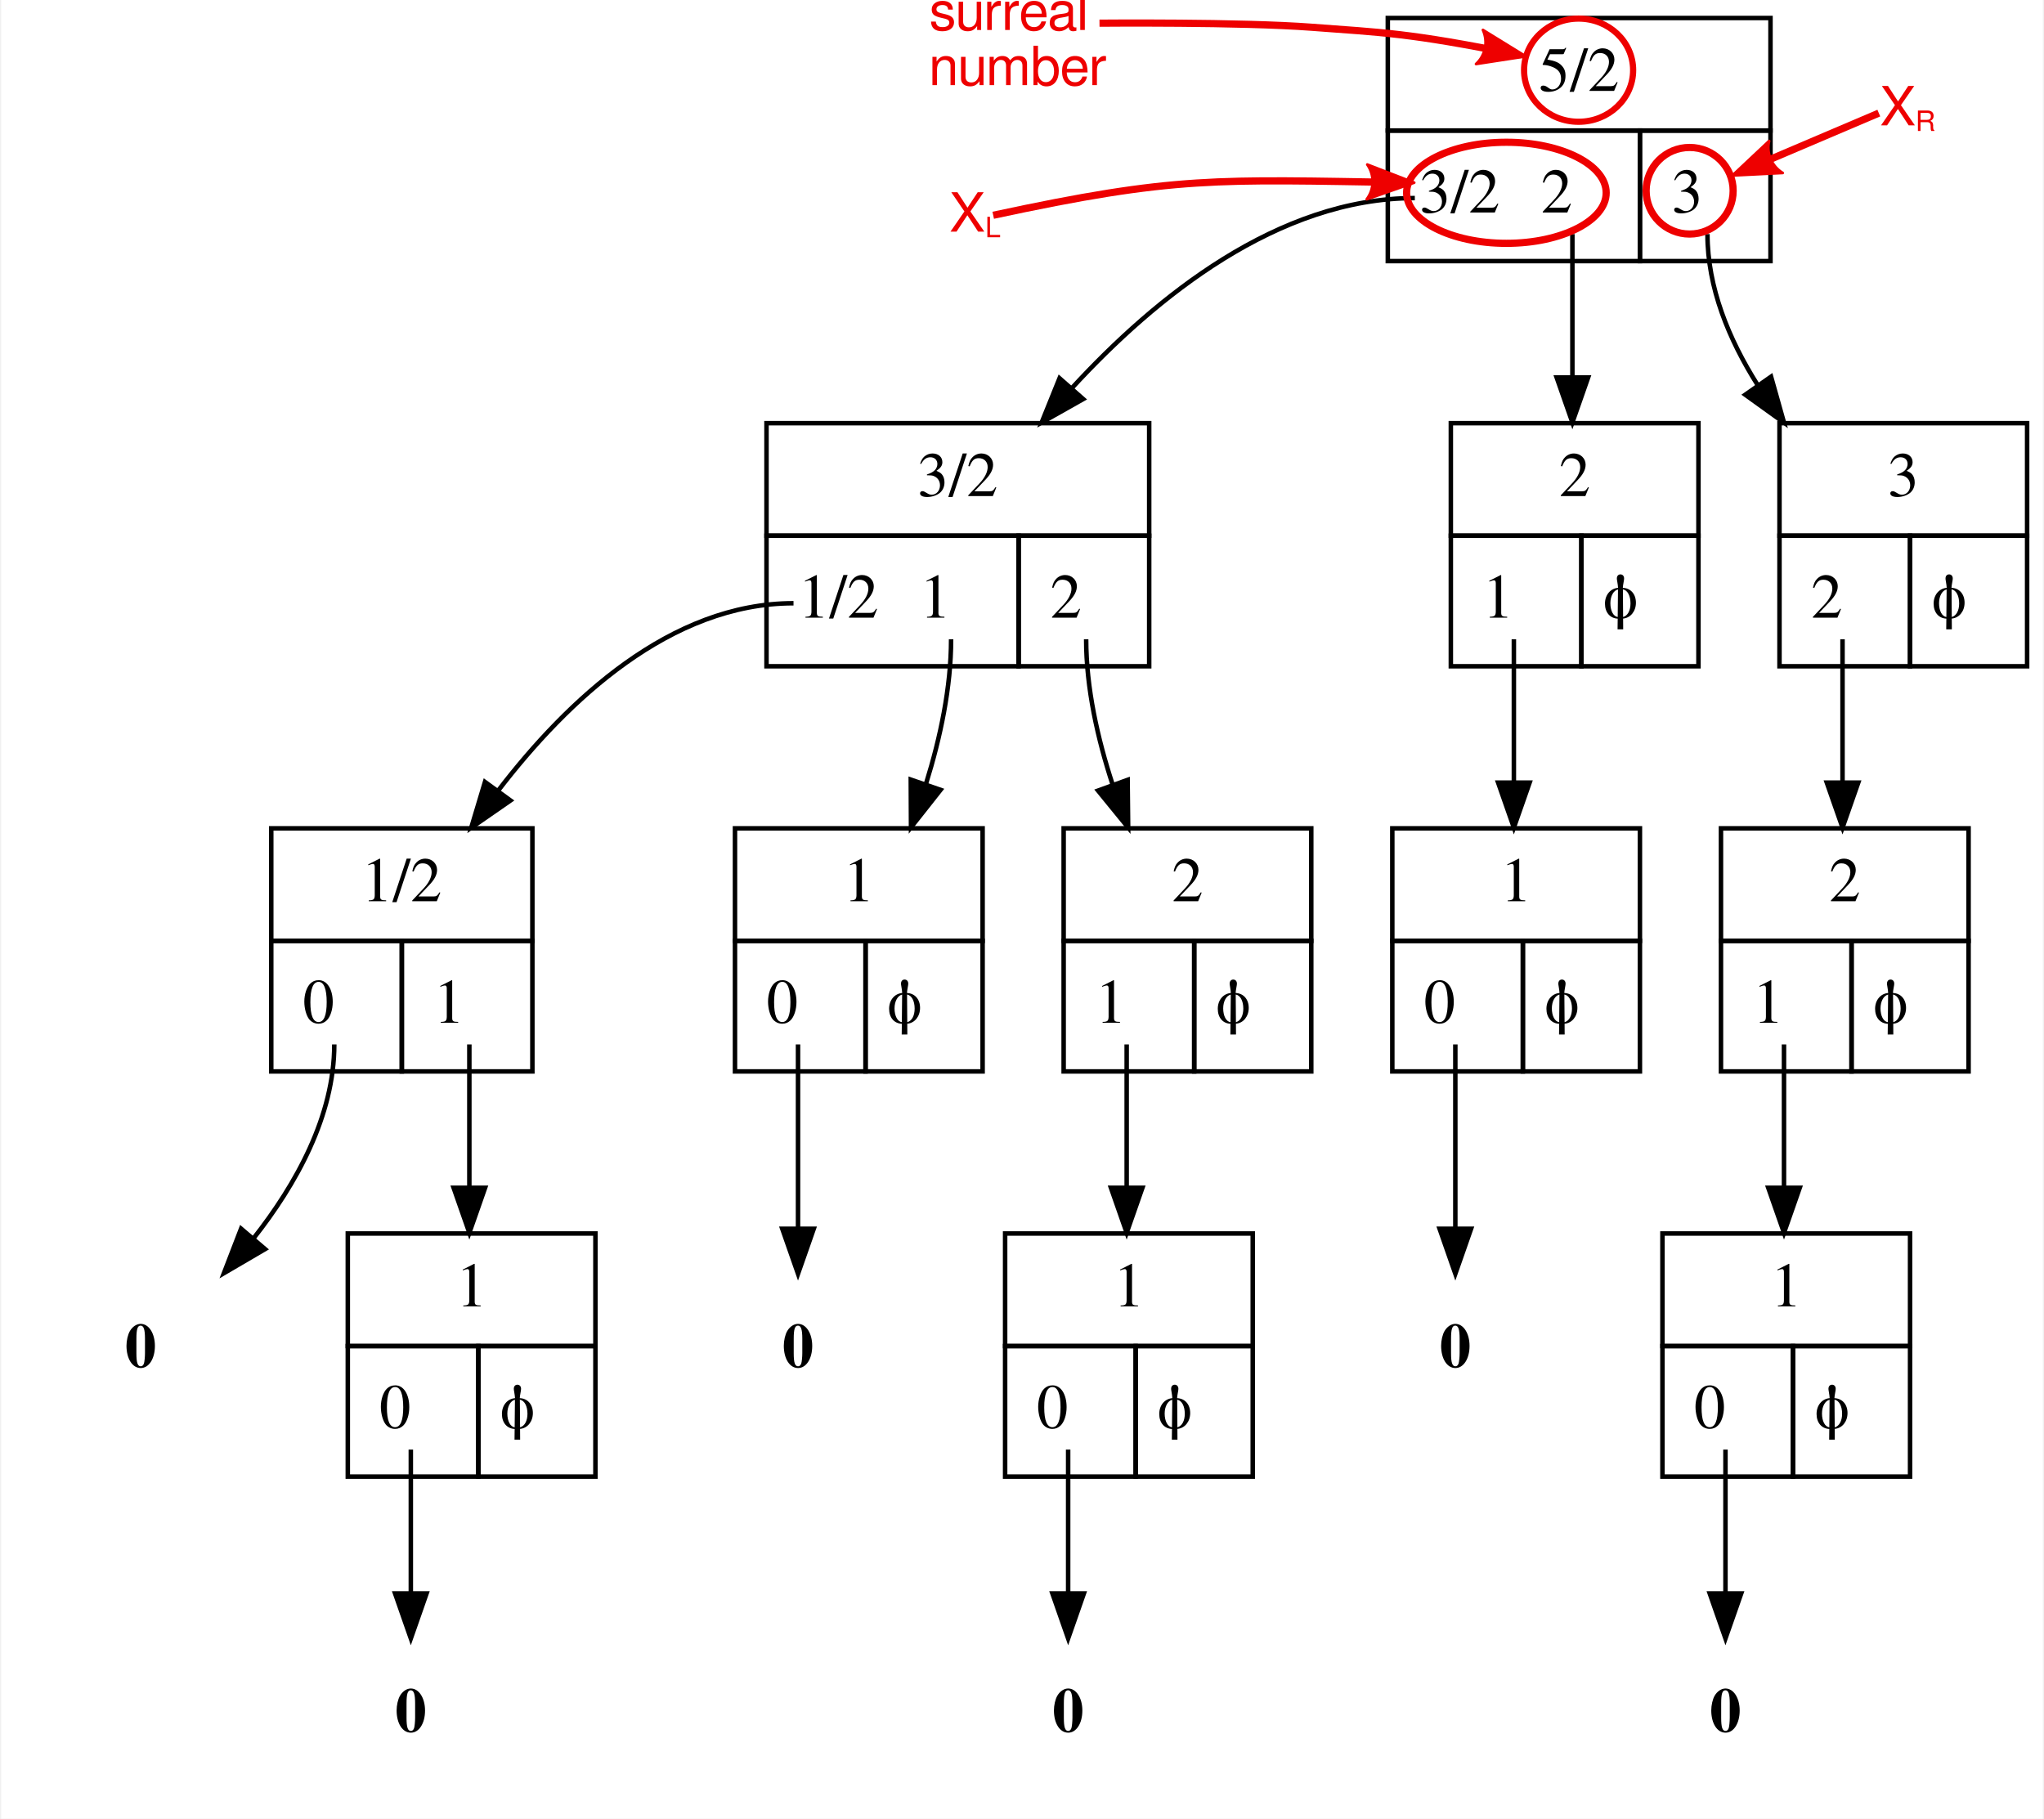
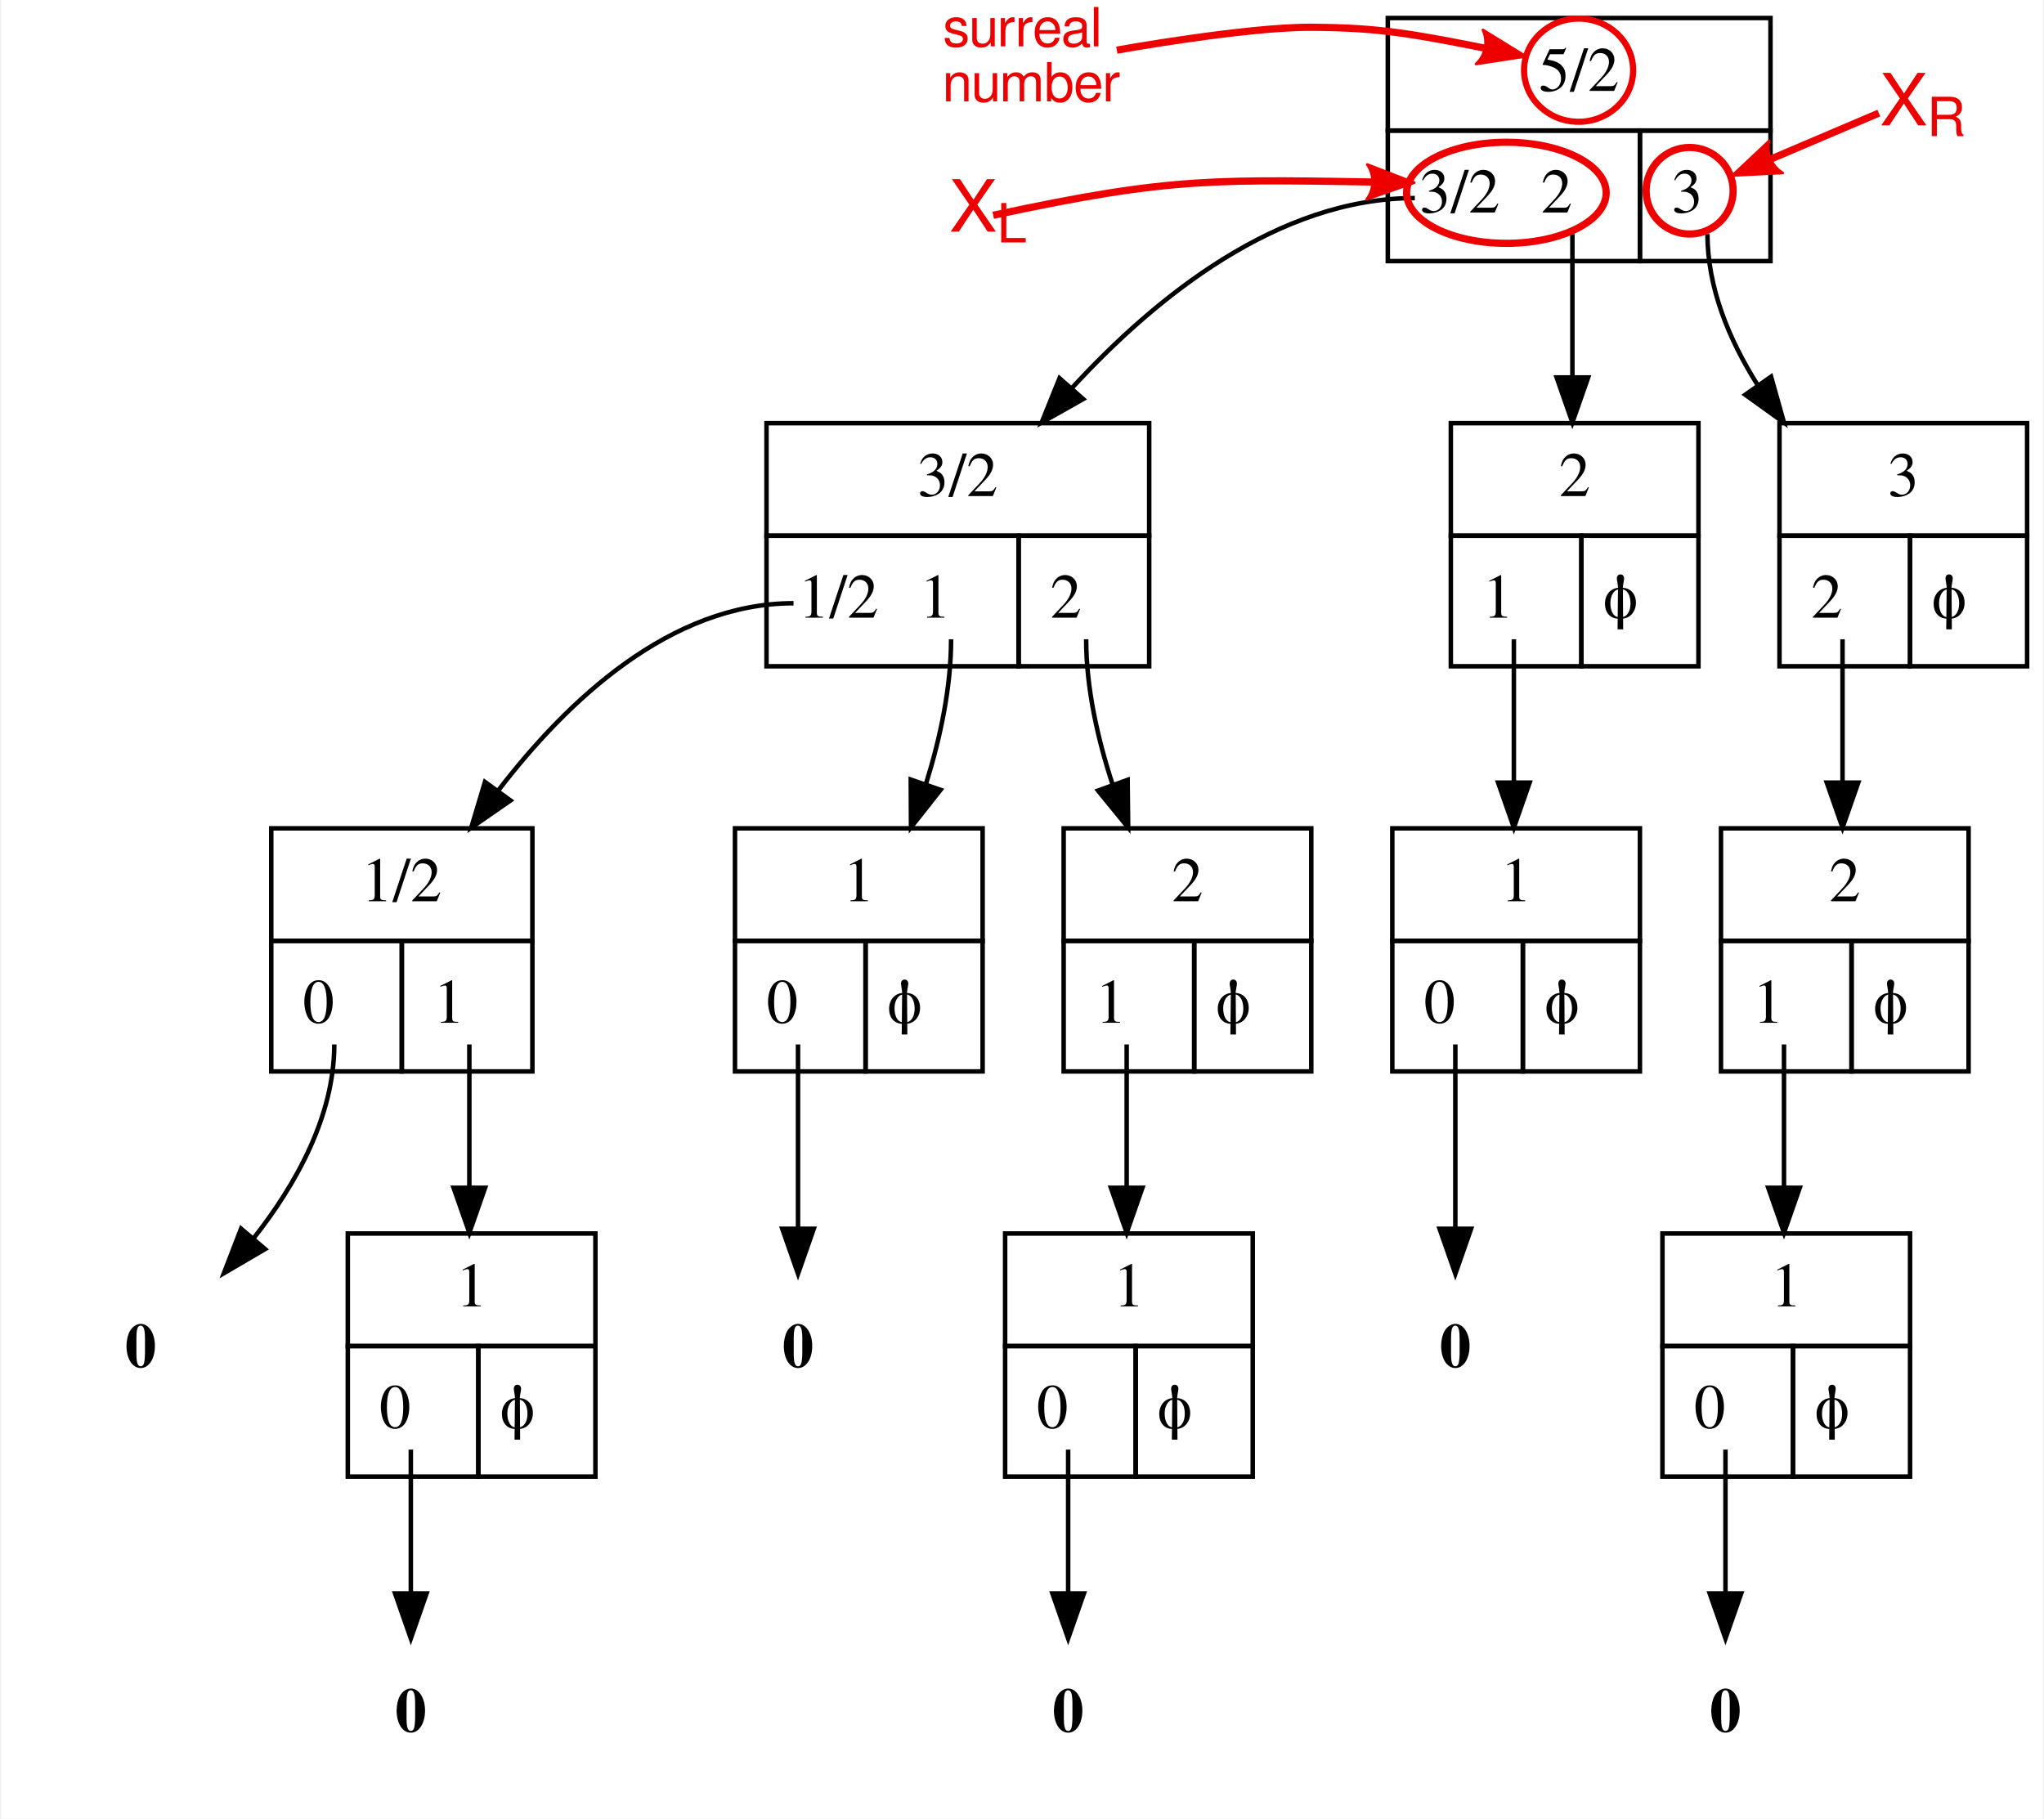
<svg xmlns="http://www.w3.org/2000/svg" width="454pt" height="404pt" viewBox="0.00 0.00 453.50 404.00" id="svg2" version="1.1">
  <defs id="defs344">
    <marker style="overflow:visible" id="marker5466" refX="0.0" refY="0.0" orient="auto">
      <path transform="scale(0.6) translate(0,0)" d="M 8.719,4.034 L -2.207,0.016 L 8.719,-4.002 C 6.973,-1.63 6.983,1.616 8.719,4.034 z " style="fill-rule:evenodd;stroke-width:0.625;stroke-linejoin:round;stroke:#ee0000;stroke-opacity:1;fill:#ee0000;fill-opacity:1" id="path5468" />
    </marker>
    <marker style="overflow:visible" id="marker5230" refX="0.0" refY="0.0" orient="auto">
      <path transform="scale(0.6) translate(0,0)" d="M 8.719,4.034 L -2.207,0.016 L 8.719,-4.002 C 6.973,-1.63 6.983,1.616 8.719,4.034 z " style="fill-rule:evenodd;stroke-width:0.625;stroke-linejoin:round;stroke:#ee0000;stroke-opacity:1;fill:#ee0000;fill-opacity:1" id="path5232" />
    </marker>
    <marker orient="auto" refY="0.0" refX="0.0" id="Arrow2Mstart" style="overflow:visible">
      <path id="path4525" style="fill-rule:evenodd;stroke-width:0.625;stroke-linejoin:round;stroke:#ee0000;stroke-opacity:1;fill:#ee0000;fill-opacity:1" d="M 8.719,4.034 L -2.207,0.016 L 8.719,-4.002 C 6.973,-1.63 6.983,1.616 8.719,4.034 z " transform="scale(0.6) translate(0,0)" />
    </marker>
  </defs>
  <g id="graph0" class="graph" transform="scale(1 1) rotate(0) translate(4 400)">
    <polygon fill="white" stroke="none" points="-4,4 -4,-400 449.5,-400 449.5,4 -4,4" id="polygon7" />
    <g id="node1" class="node">
      <polygon fill="none" stroke="black" points="304,-371 304,-396 389,-396 389,-371 304,-371" id="polygon12" />
      <text text-anchor="start" x="337.5" y="-379.8" font-family="Times,serif" font-size="14.00" id="text14">5/2</text>
      <polygon fill="none" stroke="black" points="304,-342 304,-371 360,-371 360,-342 304,-342" id="polygon16" />
      <text text-anchor="start" x="311" y="-352.8" font-family="Times,serif" font-size="14.00" id="text18"> 3/2 </text>
      <text text-anchor="start" x="338" y="-352.8" font-family="Times,serif" font-size="14.00" id="text20"> 2 </text>
      <polygon fill="none" stroke="black" points="360,-342 360,-371 389,-371 389,-342 360,-342" id="polygon22" />
      <text text-anchor="start" x="367" y="-352.8" font-family="Times,serif" font-size="14.00" id="text24"> 3 </text>
    </g>
    <g id="node2" class="node">
      <polygon fill="none" stroke="black" points="166,-281 166,-306 251,-306 251,-281 166,-281" id="polygon29" />
      <text text-anchor="start" x="199.5" y="-289.8" font-family="Times,serif" font-size="14.00" id="text31">3/2</text>
      <polygon fill="none" stroke="black" points="166,-252 166,-281 222,-281 222,-252 166,-252" id="polygon33" />
      <text text-anchor="start" x="173" y="-262.8" font-family="Times,serif" font-size="14.00" id="text35"> 1/2 </text>
      <text text-anchor="start" x="200" y="-262.8" font-family="Times,serif" font-size="14.00" id="text37"> 1 </text>
      <polygon fill="none" stroke="black" points="222,-252 222,-281 251,-281 251,-252 222,-252" id="polygon39" />
      <text text-anchor="start" x="229" y="-262.8" font-family="Times,serif" font-size="14.00" id="text41"> 2 </text>
    </g>
    <g id="edge1" class="edge">
      <path fill="none" stroke="black" d="M310,-356C279.648,-356 252.486,-334.094 233.838,-313.803" id="path46" />
      <polygon fill="black" stroke="black" points="236.348,-311.358 227.119,-306.155 231.089,-315.978 236.348,-311.358" id="polygon48" />
    </g>
    <g id="node12" class="node">
      <polygon fill="none" stroke="black" points="318,-281 318,-306 373,-306 373,-281 318,-281" id="polygon53" />
      <text text-anchor="start" x="342" y="-289.8" font-family="Times,serif" font-size="14.00" id="text55">2</text>
      <polygon fill="none" stroke="black" points="318,-252 318,-281 347,-281 347,-252 318,-252" id="polygon57" />
      <text text-anchor="start" x="325" y="-262.8" font-family="Times,serif" font-size="14.00" id="text59"> 1 </text>
      <polygon fill="none" stroke="black" points="347,-252 347,-281 373,-281 373,-252 347,-252" id="polygon61" />
      <text text-anchor="start" x="352" y="-262.8" font-family="Times,serif" font-size="14.00" id="text63"> ϕ </text>
    </g>
    <g id="edge11" class="edge">
      <path fill="none" stroke="black" d="M345,-348C345,-337.749 345,-326.628 345,-316.407" id="path68" />
      <polygon fill="black" stroke="black" points="348.5,-316.156 345,-306.156 341.5,-316.156 348.5,-316.156" id="polygon70" />
    </g>
    <g id="node15" class="node">
      <polygon fill="none" stroke="black" points="391,-281 391,-306 446,-306 446,-281 391,-281" id="polygon75" />
      <text text-anchor="start" x="415" y="-289.8" font-family="Times,serif" font-size="14.00" id="text77">3</text>
      <polygon fill="none" stroke="black" points="391,-252 391,-281 420,-281 420,-252 391,-252" id="polygon79" />
      <text text-anchor="start" x="398" y="-262.8" font-family="Times,serif" font-size="14.00" id="text81"> 2 </text>
      <polygon fill="none" stroke="black" points="420,-252 420,-281 446,-281 446,-252 420,-252" id="polygon83" />
      <text text-anchor="start" x="425" y="-262.8" font-family="Times,serif" font-size="14.00" id="text85"> ϕ </text>
    </g>
    <g id="edge14" class="edge">
      <path fill="none" stroke="black" d="M375,-348C375,-336.116 379.749,-324.621 386.091,-314.568" id="path90" />
      <polygon fill="black" stroke="black" points="389.129,-316.332 391.995,-306.132 383.394,-312.319 389.129,-316.332" id="polygon92" />
    </g>
    <g id="node3" class="node">
      <polygon fill="none" stroke="black" points="56,-191 56,-216 114,-216 114,-191 56,-191" id="polygon97" />
      <text text-anchor="start" x="76" y="-199.8" font-family="Times,serif" font-size="14.00" id="text99">1/2</text>
      <polygon fill="none" stroke="black" points="56,-162 56,-191 85,-191 85,-162 56,-162" id="polygon101" />
      <text text-anchor="start" x="63" y="-172.8" font-family="Times,serif" font-size="14.00" id="text103"> 0 </text>
      <polygon fill="none" stroke="black" points="85,-162 85,-191 114,-191 114,-162 85,-162" id="polygon105" />
      <text text-anchor="start" x="92" y="-172.8" font-family="Times,serif" font-size="14.00" id="text107"> 1 </text>
    </g>
    <g id="edge2" class="edge">
      <path fill="none" stroke="black" d="M172,-266C144.678,-266 121.798,-244.478 106.369,-224.34" id="path112" />
      <polygon fill="black" stroke="black" points="109.133,-222.189 100.424,-216.155 103.469,-226.303 109.133,-222.189" id="polygon114" />
    </g>
    <g id="node7" class="node">
      <polygon fill="none" stroke="black" points="159,-191 159,-216 214,-216 214,-191 159,-191" id="polygon119" />
      <text text-anchor="start" x="183" y="-199.8" font-family="Times,serif" font-size="14.00" id="text121">1</text>
      <polygon fill="none" stroke="black" points="159,-162 159,-191 188,-191 188,-162 159,-162" id="polygon123" />
      <text text-anchor="start" x="166" y="-172.8" font-family="Times,serif" font-size="14.00" id="text125"> 0 </text>
      <polygon fill="none" stroke="black" points="188,-162 188,-191 214,-191 214,-162 188,-162" id="polygon127" />
      <text text-anchor="start" x="193" y="-172.8" font-family="Times,serif" font-size="14.00" id="text129"> ϕ </text>
    </g>
    <g id="edge6" class="edge">
      <path fill="none" stroke="black" d="M207,-258C207,-247.343 204.616,-236.149 201.455,-225.988" id="path134" />
      <polygon fill="black" stroke="black" points="204.66,-224.546 198.094,-216.231 198.042,-226.825 204.66,-224.546" id="polygon136" />
    </g>
    <g id="node9" class="node">
      <polygon fill="none" stroke="black" points="232,-191 232,-216 287,-216 287,-191 232,-191" id="polygon141" />
      <text text-anchor="start" x="256" y="-199.8" font-family="Times,serif" font-size="14.00" id="text143">2</text>
      <polygon fill="none" stroke="black" points="232,-162 232,-191 261,-191 261,-162 232,-162" id="polygon145" />
      <text text-anchor="start" x="239" y="-172.8" font-family="Times,serif" font-size="14.00" id="text147"> 1 </text>
      <polygon fill="none" stroke="black" points="261,-162 261,-191 287,-191 287,-162 261,-162" id="polygon149" />
      <text text-anchor="start" x="266" y="-172.8" font-family="Times,serif" font-size="14.00" id="text151"> ϕ </text>
    </g>
    <g id="edge8" class="edge">
      <path fill="none" stroke="black" d="M237,-258C237,-247.187 239.55,-235.855 242.913,-225.611" id="path156" />
      <polygon fill="black" stroke="black" points="246.216,-226.77 246.33,-216.176 239.634,-224.386 246.216,-226.77" id="polygon158" />
    </g>
    <g id="node4" class="node">
      <text text-anchor="start" x="23.5" y="-96.3" font-family="Times,serif" font-weight="bold" font-size="14.00" id="text163">0</text>
    </g>
    <g id="edge3" class="edge">
      <path fill="none" stroke="black" d="M70,-168C70,-152.112 61.51,-136.917 52.075,-124.937" id="path168" />
      <polygon fill="black" stroke="black" points="54.63,-122.538 45.485,-117.188 49.297,-127.073 54.63,-122.538" id="polygon170" />
    </g>
    <g id="node5" class="node">
      <polygon fill="none" stroke="black" points="73,-101 73,-126 128,-126 128,-101 73,-101" id="polygon175" />
      <text text-anchor="start" x="97" y="-109.8" font-family="Times,serif" font-size="14.00" id="text177">1</text>
      <polygon fill="none" stroke="black" points="73,-72 73,-101 102,-101 102,-72 73,-72" id="polygon179" />
      <text text-anchor="start" x="80" y="-82.8" font-family="Times,serif" font-size="14.00" id="text181"> 0 </text>
      <polygon fill="none" stroke="black" points="102,-72 102,-101 128,-101 128,-72 102,-72" id="polygon183" />
      <text text-anchor="start" x="107" y="-82.8" font-family="Times,serif" font-size="14.00" id="text185"> ϕ </text>
    </g>
    <g id="edge4" class="edge">
      <path fill="none" stroke="black" d="M100,-168C100,-157.749 100,-146.628 100,-136.407" id="path190" />
      <polygon fill="black" stroke="black" points="103.5,-136.156 100,-126.156 96.5,-136.156 103.5,-136.156" id="polygon192" />
    </g>
    <g id="node6" class="node">
      <text text-anchor="start" x="83.5" y="-15.3" font-family="Times,serif" font-weight="bold" font-size="14.00" id="text197">0</text>
    </g>
    <g id="edge5" class="edge">
      <path fill="none" stroke="black" d="M87,-78C87,-67.619 87,-56.211 87,-46.216" id="path202" />
      <polygon fill="black" stroke="black" points="90.5,-46.04 87,-36.04 83.5,-46.04 90.5,-46.04" id="polygon204" />
    </g>
    <g id="node8" class="node">
      <text text-anchor="start" x="169.5" y="-96.3" font-family="Times,serif" font-weight="bold" font-size="14.00" id="text209">0</text>
    </g>
    <g id="edge7" class="edge">
      <path fill="none" stroke="black" d="M173,-168C173,-154.578 173,-139.665 173,-127.233" id="path214" />
      <polygon fill="black" stroke="black" points="176.5,-127.047 173,-117.047 169.5,-127.047 176.5,-127.047" id="polygon216" />
    </g>
    <g id="node10" class="node">
      <polygon fill="none" stroke="black" points="219,-101 219,-126 274,-126 274,-101 219,-101" id="polygon221" />
      <text text-anchor="start" x="243" y="-109.8" font-family="Times,serif" font-size="14.00" id="text223">1</text>
      <polygon fill="none" stroke="black" points="219,-72 219,-101 248,-101 248,-72 219,-72" id="polygon225" />
      <text text-anchor="start" x="226" y="-82.8" font-family="Times,serif" font-size="14.00" id="text227"> 0 </text>
      <polygon fill="none" stroke="black" points="248,-72 248,-101 274,-101 274,-72 248,-72" id="polygon229" />
      <text text-anchor="start" x="253" y="-82.8" font-family="Times,serif" font-size="14.00" id="text231"> ϕ </text>
    </g>
    <g id="edge9" class="edge">
      <path fill="none" stroke="black" d="M246,-168C246,-157.749 246,-146.628 246,-136.407" id="path236" />
      <polygon fill="black" stroke="black" points="249.5,-136.156 246,-126.156 242.5,-136.156 249.5,-136.156" id="polygon238" />
    </g>
    <g id="node11" class="node">
      <text text-anchor="start" x="229.5" y="-15.3" font-family="Times,serif" font-weight="bold" font-size="14.00" id="text243">0</text>
    </g>
    <g id="edge10" class="edge">
      <path fill="none" stroke="black" d="M233,-78C233,-67.619 233,-56.211 233,-46.216" id="path248" />
      <polygon fill="black" stroke="black" points="236.5,-46.04 233,-36.04 229.5,-46.04 236.5,-46.04" id="polygon250" />
    </g>
    <g id="node13" class="node">
      <polygon fill="none" stroke="black" points="305,-191 305,-216 360,-216 360,-191 305,-191" id="polygon255" />
      <text text-anchor="start" x="329" y="-199.8" font-family="Times,serif" font-size="14.00" id="text257">1</text>
      <polygon fill="none" stroke="black" points="305,-162 305,-191 334,-191 334,-162 305,-162" id="polygon259" />
      <text text-anchor="start" x="312" y="-172.8" font-family="Times,serif" font-size="14.00" id="text261"> 0 </text>
      <polygon fill="none" stroke="black" points="334,-162 334,-191 360,-191 360,-162 334,-162" id="polygon263" />
      <text text-anchor="start" x="339" y="-172.8" font-family="Times,serif" font-size="14.00" id="text265"> ϕ </text>
    </g>
    <g id="edge12" class="edge">
      <path fill="none" stroke="black" d="M332,-258C332,-247.749 332,-236.628 332,-226.407" id="path270" />
      <polygon fill="black" stroke="black" points="335.5,-226.156 332,-216.156 328.5,-226.156 335.5,-226.156" id="polygon272" />
    </g>
    <g id="node14" class="node">
      <text text-anchor="start" x="315.5" y="-96.3" font-family="Times,serif" font-weight="bold" font-size="14.00" id="text277">0</text>
    </g>
    <g id="edge13" class="edge">
      <path fill="none" stroke="black" d="M319,-168C319,-154.578 319,-139.665 319,-127.233" id="path282" />
      <polygon fill="black" stroke="black" points="322.5,-127.047 319,-117.047 315.5,-127.047 322.5,-127.047" id="polygon284" />
    </g>
    <g id="node16" class="node">
      <polygon fill="none" stroke="black" points="378,-191 378,-216 433,-216 433,-191 378,-191" id="polygon289" />
      <text text-anchor="start" x="402" y="-199.8" font-family="Times,serif" font-size="14.00" id="text291">2</text>
      <polygon fill="none" stroke="black" points="378,-162 378,-191 407,-191 407,-162 378,-162" id="polygon293" />
      <text text-anchor="start" x="385" y="-172.8" font-family="Times,serif" font-size="14.00" id="text295"> 1 </text>
      <polygon fill="none" stroke="black" points="407,-162 407,-191 433,-191 433,-162 407,-162" id="polygon297" />
      <text text-anchor="start" x="412" y="-172.8" font-family="Times,serif" font-size="14.00" id="text299"> ϕ </text>
    </g>
    <g id="edge15" class="edge">
      <path fill="none" stroke="black" d="M405,-258C405,-247.749 405,-236.628 405,-226.407" id="path304" />
      <polygon fill="black" stroke="black" points="408.5,-226.156 405,-216.156 401.5,-226.156 408.5,-226.156" id="polygon306" />
    </g>
    <g id="node17" class="node">
      <polygon fill="none" stroke="black" points="365,-101 365,-126 420,-126 420,-101 365,-101" id="polygon311" />
      <text text-anchor="start" x="389" y="-109.8" font-family="Times,serif" font-size="14.00" id="text313">1</text>
      <polygon fill="none" stroke="black" points="365,-72 365,-101 394,-101 394,-72 365,-72" id="polygon315" />
      <text text-anchor="start" x="372" y="-82.8" font-family="Times,serif" font-size="14.00" id="text317"> 0 </text>
      <polygon fill="none" stroke="black" points="394,-72 394,-101 420,-101 420,-72 394,-72" id="polygon319" />
      <text text-anchor="start" x="399" y="-82.8" font-family="Times,serif" font-size="14.00" id="text321"> ϕ </text>
    </g>
    <g id="edge16" class="edge">
      <path fill="none" stroke="black" d="M392,-168C392,-157.749 392,-146.628 392,-136.407" id="path326" />
      <polygon fill="black" stroke="black" points="395.5,-136.156 392,-126.156 388.5,-136.156 395.5,-136.156" id="polygon328" />
    </g>
    <g id="node18" class="node">
      <text text-anchor="start" x="375.5" y="-15.3" font-family="Times,serif" font-weight="bold" font-size="14.00" id="text333">0</text>
    </g>
    <g id="edge17" class="edge">
      <path fill="none" stroke="black" d="M379,-78C379,-67.619 379,-56.211 379,-46.216" id="path338" />
      <polygon fill="black" stroke="black" points="382.5,-46.04 379,-36.04 375.5,-46.04 382.5,-46.04" id="polygon340" />
    </g>
  </g>
-   <g id="g5185">
-     <ellipse ry="11.46" rx="12.111" cy="15.59" cx="350.379" id="path4493" style="opacity:1;fill:none;fill-opacity:1;fill-rule:evenodd;stroke:#ee0000;stroke-width:1.377;stroke-linecap:butt;stroke-linejoin:bevel;stroke-miterlimit:4;stroke-dasharray:none;stroke-dashoffset:0;stroke-opacity:1" />
-     <path id="path4495" d="M 336.564,12.11 C 312.657,7.268 306.392,7.215 291.171,6.058 275.477,4.864 243.963,5.15 243.963,5.15" style="opacity:1;fill:none;fill-opacity:1;fill-rule:evenodd;stroke:#ee0000;stroke-width:1.6;stroke-linecap:butt;stroke-linejoin:bevel;stroke-miterlimit:4;stroke-dasharray:none;stroke-dashoffset:0;stroke-opacity:1;marker-start:url(#Arrow2Mstart)" />
-     <text id="text5155" y="6.663" x="206.135" style="font-style:normal;font-variant:normal;font-weight:normal;font-stretch:normal;font-size:16px;line-height:102%;font-family:FreeSans;-inkscape-font-specification:'FreeSans, Normal';text-align:start;letter-spacing:0px;word-spacing:0px;writing-mode:lr-tb;text-anchor:start;fill:#000000;fill-opacity:1;stroke:none;stroke-width:1px;stroke-linecap:butt;stroke-linejoin:miter;stroke-opacity:1" xml:space="preserve">
-       <tspan style="font-size:12px;line-height:102%;fill:#ee0000;fill-opacity:1" y="6.663" x="206.135" id="tspan5157">surreal</tspan>
-       <tspan style="font-size:12px;line-height:102%;fill:#ee0000;fill-opacity:1" id="tspan5159" y="18.903" x="206.135">number</tspan>
-     </text>
-   </g>
+   <ellipse style="opacity:1;fill:none;fill-opacity:1;fill-rule:evenodd;stroke:#ee0000;stroke-width:1.377;stroke-linecap:butt;stroke-linejoin:bevel;stroke-miterlimit:4;stroke-dasharray:none;stroke-dashoffset:0;stroke-opacity:1" id="path4493" cx="350.379" cy="15.59" rx="12.111" ry="11.46" />
+   <path style="opacity:1;fill:none;fill-opacity:1;fill-rule:evenodd;stroke:#ee0000;stroke-width:1.6;stroke-linecap:butt;stroke-linejoin:bevel;stroke-miterlimit:4;stroke-dasharray:none;stroke-dashoffset:0;stroke-opacity:1;marker-start:url(#Arrow2Mstart)" d="M 336.564,12.11 C 312.657,7.268 306.435,6.179 291.171,6.058 276.62,5.942 247.814,11.141 247.814,11.141" id="path4495" />
+   <text xml:space="preserve" style="font-style:normal;font-variant:normal;font-weight:normal;font-stretch:normal;font-size:16px;line-height:102%;font-family:FreeSans;-inkscape-font-specification:'FreeSans, Normal';text-align:start;letter-spacing:0px;word-spacing:0px;writing-mode:lr-tb;text-anchor:start;fill:#000000;fill-opacity:1;stroke:none;stroke-width:1px;stroke-linecap:butt;stroke-linejoin:miter;stroke-opacity:1" x="209.161" y="10.294" id="text5155">
+     <tspan id="tspan5157" x="209.161" y="10.294" style="font-size:12px;line-height:102%;fill:#ee0000;fill-opacity:1">surreal</tspan>
+     <tspan x="209.161" y="22.534" id="tspan5159" style="font-size:12px;line-height:102%;fill:#ee0000;fill-opacity:1">number</tspan>
+   </text>
  <ellipse ry="11.226" rx="22.166" cy="42.826" cx="334.34" id="ellipse5194" style="opacity:1;fill:none;fill-opacity:1;fill-rule:evenodd;stroke:#ee0000;stroke-width:1.6;stroke-linecap:butt;stroke-linejoin:bevel;stroke-miterlimit:4;stroke-dasharray:none;stroke-dashoffset:0;stroke-opacity:1" />
  <path id="path5196" d="m 311.749,40.556 c -42.022,-0.682 -50.84,-1.458 -91.391,7.263" style="opacity:1;fill:none;fill-opacity:1;fill-rule:evenodd;stroke:#ee0000;stroke-width:1.6;stroke-linecap:butt;stroke-linejoin:bevel;stroke-miterlimit:4;stroke-dasharray:none;stroke-dashoffset:0;stroke-opacity:1;marker-start:url(#marker5466)" />
  <text id="text5198" y="51.45" x="210.675" style="font-style:normal;font-variant:normal;font-weight:normal;font-stretch:normal;font-size:16px;line-height:102%;font-family:FreeSans;-inkscape-font-specification:'FreeSans, Normal';text-align:start;letter-spacing:0px;word-spacing:0px;writing-mode:lr-tb;text-anchor:start;fill:#000000;fill-opacity:1;stroke:none;stroke-width:1px;stroke-linecap:butt;stroke-linejoin:miter;stroke-opacity:1" xml:space="preserve">
-     <tspan style="font-size:12px;line-height:102%;fill:#ee0000;fill-opacity:1" id="tspan5202" y="51.45" x="210.675">X<tspan style="font-size:52%;baseline-shift:sub" id="tspan5464">L</tspan>
+     <tspan style="font-size:16px;line-height:102%;fill:#ee0000;fill-opacity:1" id="tspan5202" y="51.45" x="210.675">X<tspan style="font-size:12px;baseline-shift:sub" id="tspan5464">L</tspan>
    </tspan>
  </text>
  <ellipse style="opacity:1;fill:none;fill-opacity:1;fill-rule:evenodd;stroke:#ee0000;stroke-width:1.6;stroke-linecap:butt;stroke-linejoin:bevel;stroke-miterlimit:4;stroke-dasharray:none;stroke-dashoffset:0;stroke-opacity:1" id="ellipse5206" cx="375.042" cy="42.372" rx="9.664" ry="9.618" />
  <path style="opacity:1;fill:none;fill-opacity:1;fill-rule:evenodd;stroke:#ee0000;stroke-width:1.6;stroke-linecap:butt;stroke-linejoin:bevel;stroke-miterlimit:4;stroke-dasharray:none;stroke-dashoffset:0;stroke-opacity:1;marker-start:url(#marker5230)" d="M 386.495,38.135 417.06,25.123" id="path5208" />
  <text xml:space="preserve" style="font-style:normal;font-variant:normal;font-weight:normal;font-stretch:normal;font-size:16px;line-height:102%;font-family:FreeSans;-inkscape-font-specification:'FreeSans, Normal';text-align:start;letter-spacing:0px;word-spacing:0px;writing-mode:lr-tb;text-anchor:start;fill:#000000;fill-opacity:1;stroke:none;stroke-width:1px;stroke-linecap:butt;stroke-linejoin:miter;stroke-opacity:1" x="417.362" y="27.846" id="text5210">
-     <tspan x="417.362" y="27.846" id="tspan5214" style="font-size:12px;line-height:102%;fill:#ee0000;fill-opacity:1">X<tspan style="font-size:52%;baseline-shift:sub" id="tspan5228">R</tspan>
+     <tspan x="417.362" y="27.846" id="tspan5214" style="font-size:16px;line-height:102%;fill:#ee0000;fill-opacity:1">X<tspan style="font-size:12px;baseline-shift:sub" id="tspan5228">R</tspan>
    </tspan>
  </text>
</svg>
